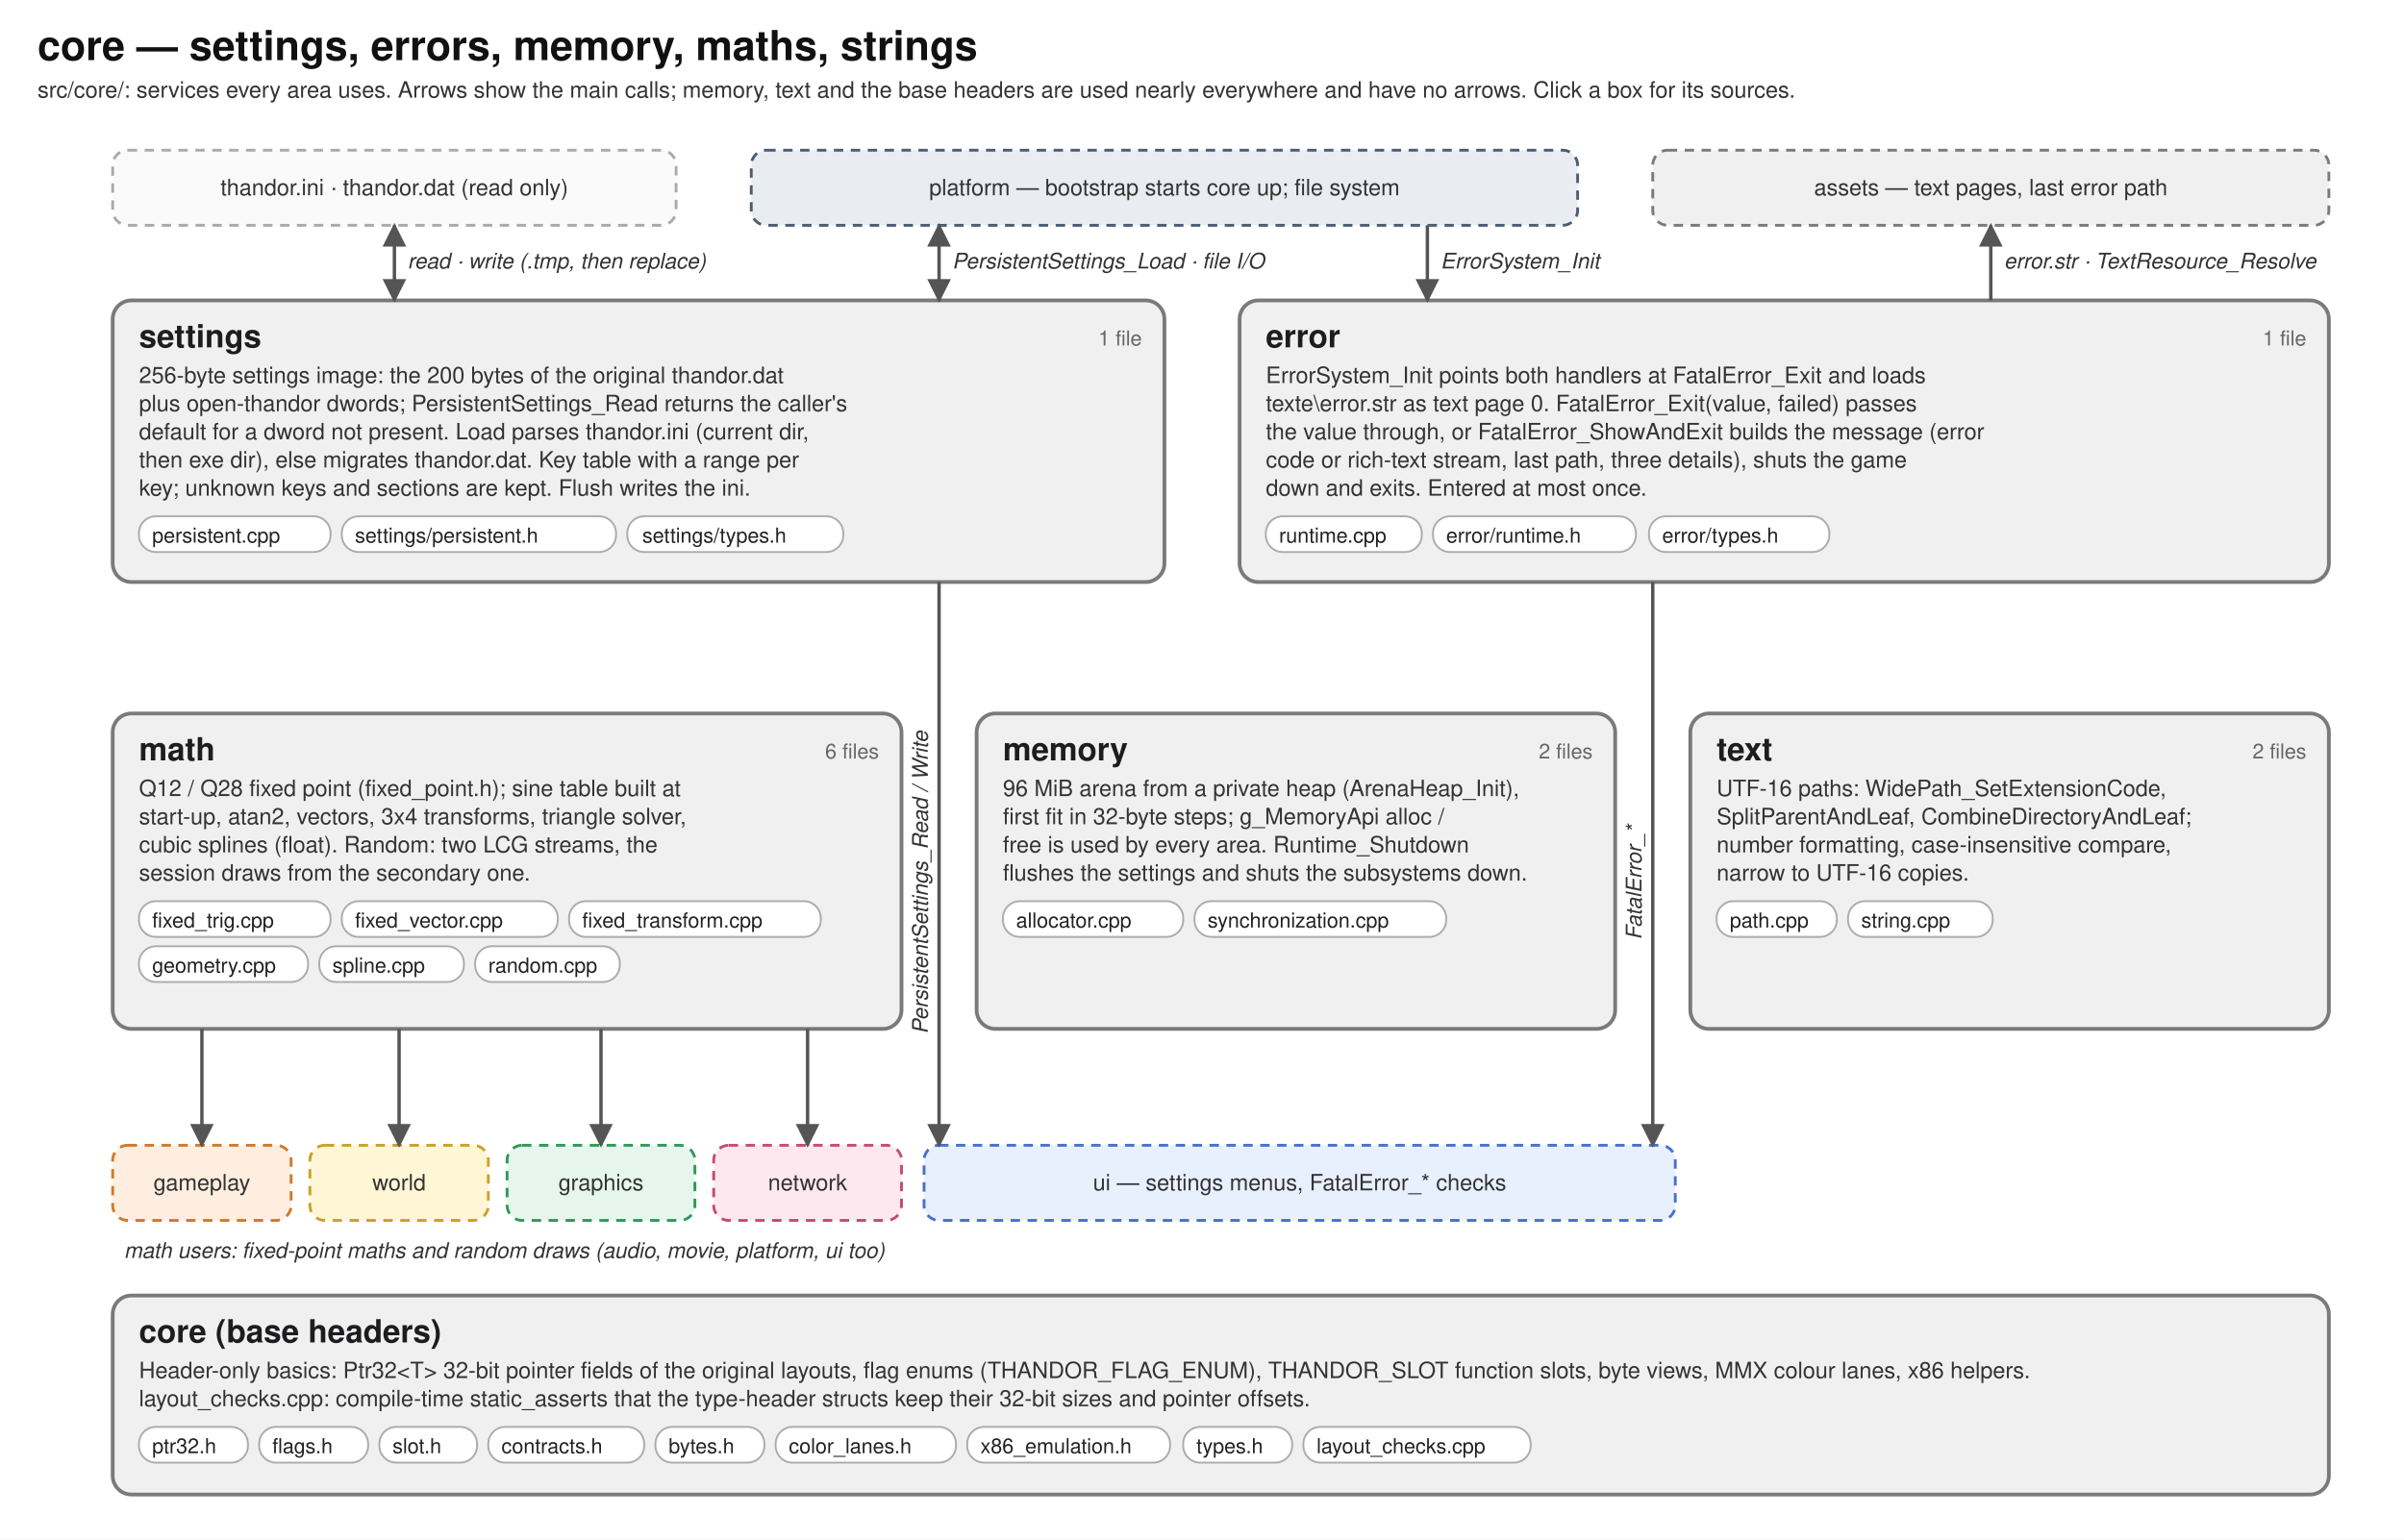
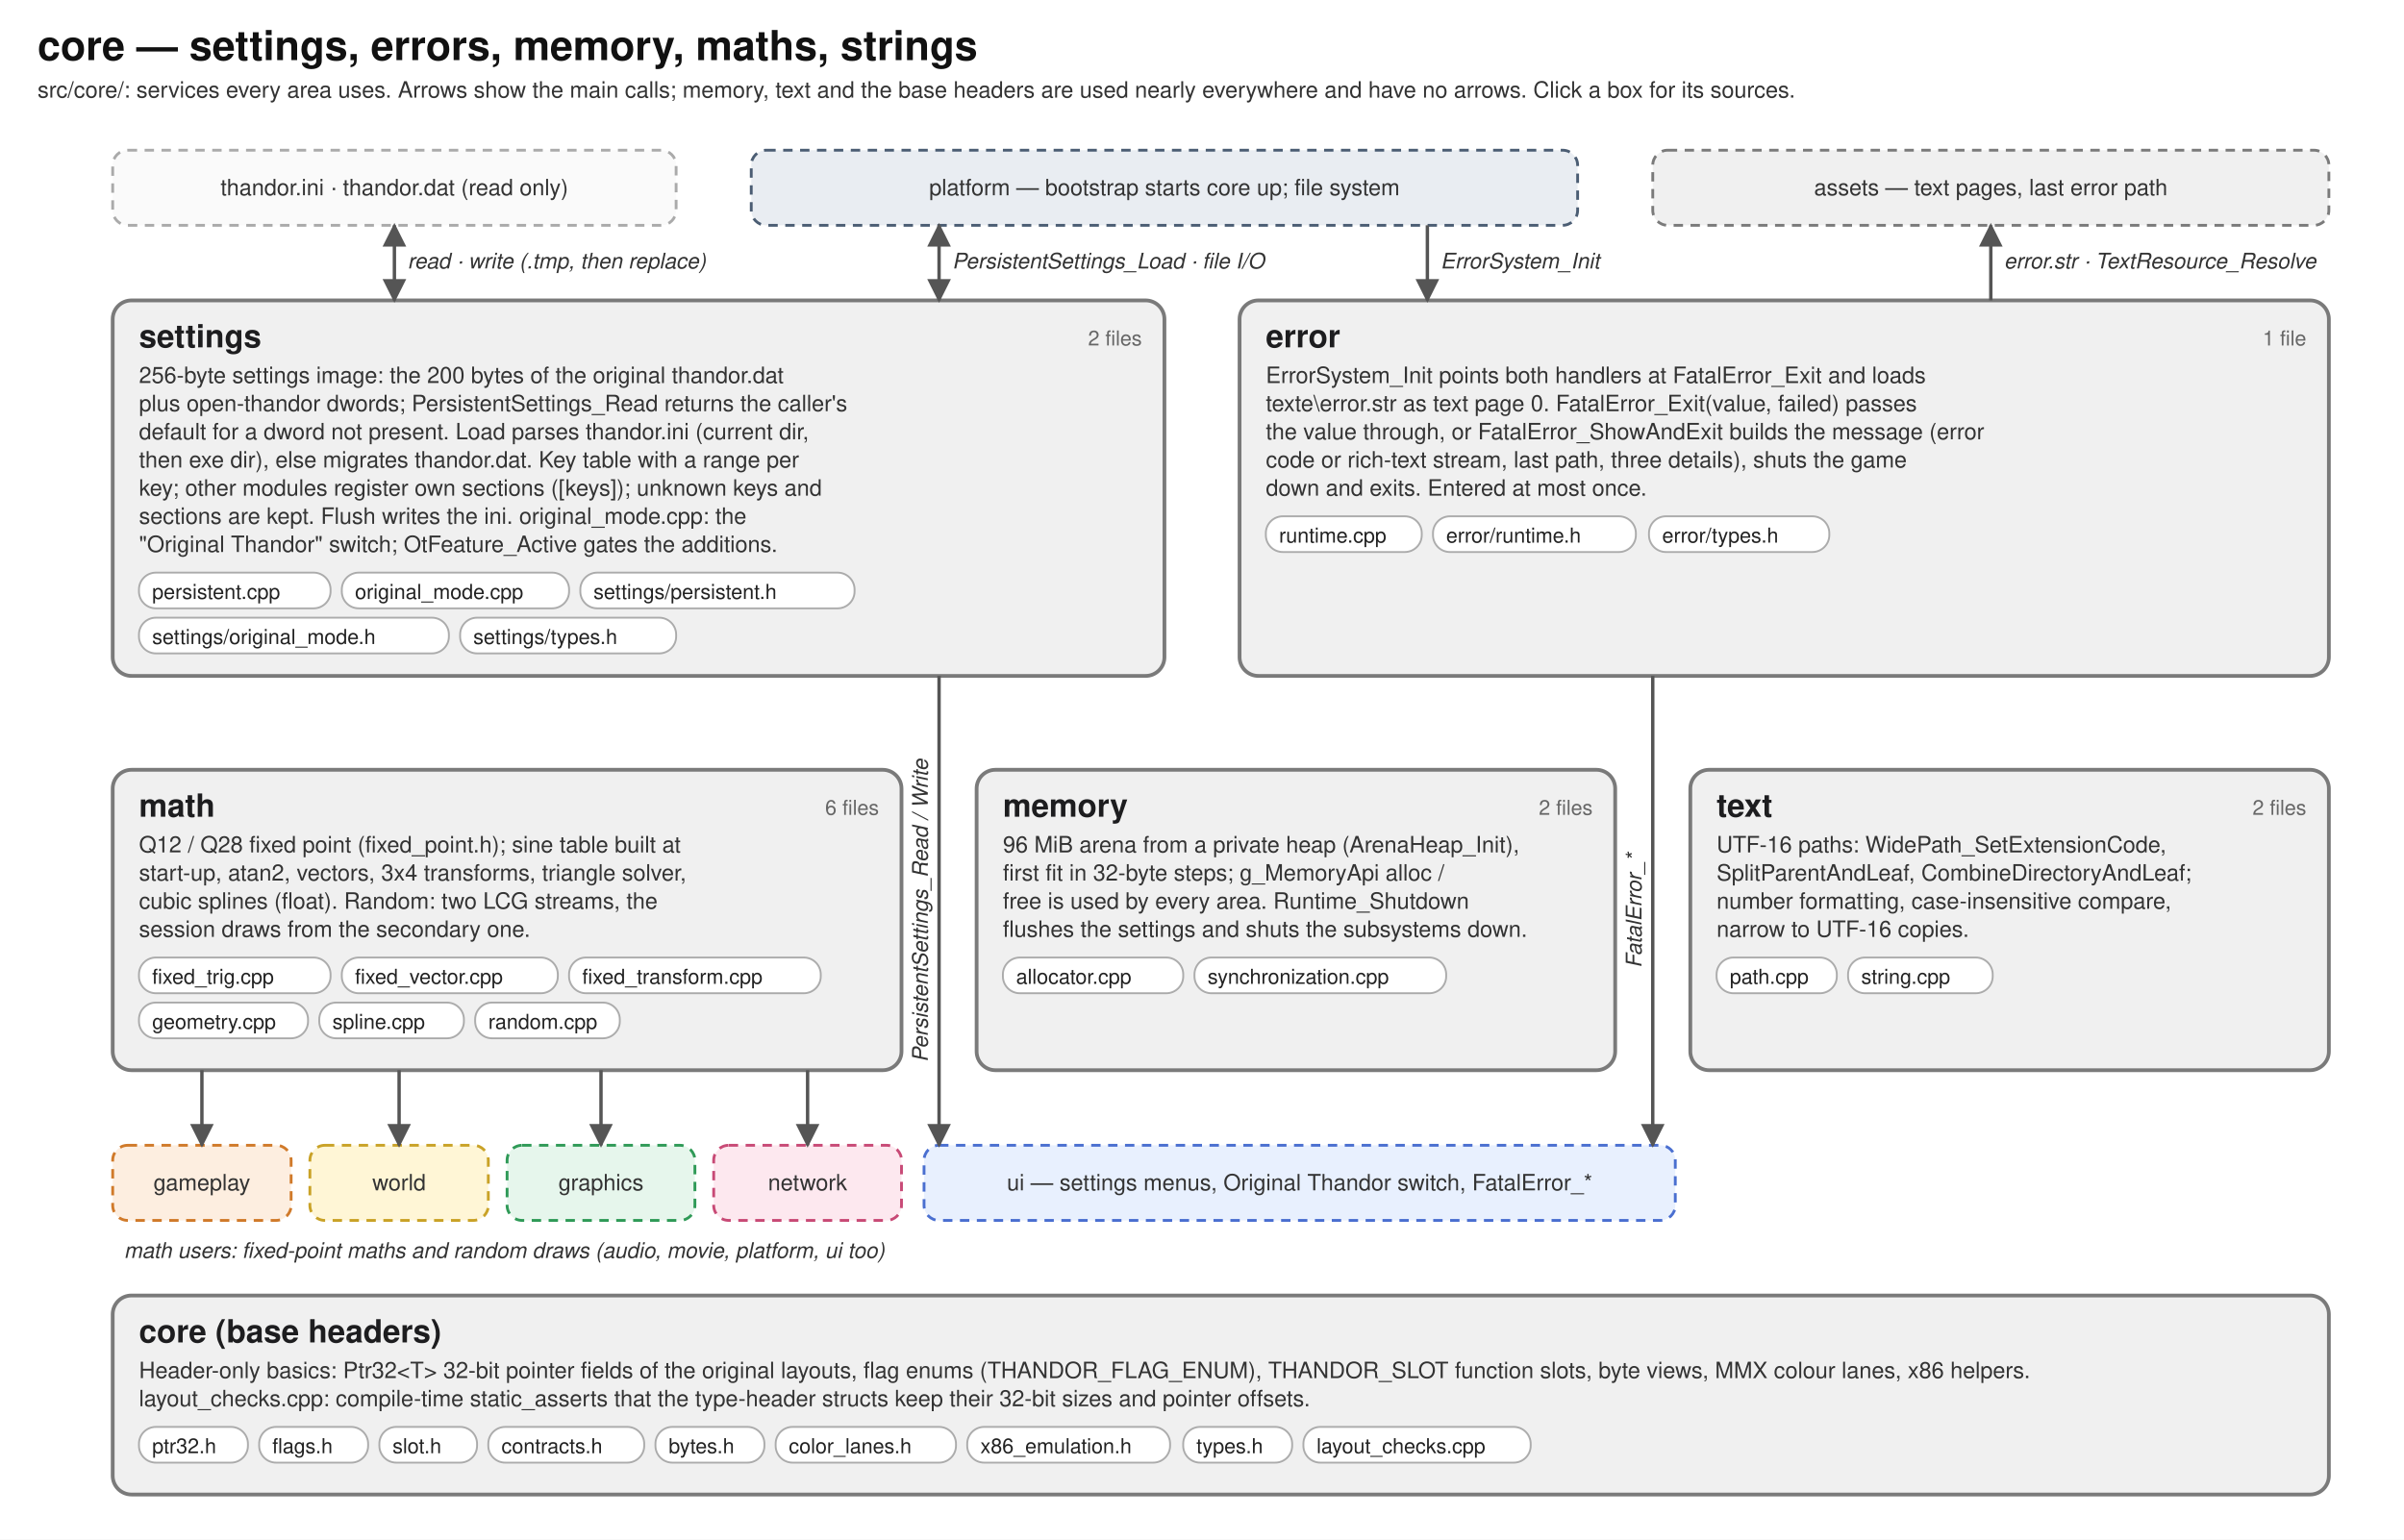
<svg xmlns="http://www.w3.org/2000/svg" viewBox="0 0 1280 820" width="1280" height="820" font-family="Segoe UI, Helvetica, Arial, sans-serif">
  <defs>
    <marker id="ar" viewBox="0 0 10 10" refX="9" refY="5" markerWidth="7" markerHeight="7" orient="auto-start-reverse">
      <path d="M0,0 L10,5 L0,10 z" fill="#555" />
    </marker>
    <style>.t{font-size:17px;font-weight:700;fill:#1d1d1f}.d{font-size:12px;fill:#333}.m{font-size:11px;fill:#222}.f{font-size:11px;fill:#666}.l{font-size:11.5px;fill:#333;font-style:italic}.h{font-size:11px;font-weight:700;fill:#888;letter-spacing:1.5px}</style>
  </defs>
  <rect width="1280" height="820" fill="#fff" />
  <text x="20" y="32" style="font-size:22px;font-weight:700;fill:#111">core — settings, errors, memory, maths, strings</text>
  <text x="20" y="52" class="d">src/core/: services every area uses. Arrows show the main calls; memory, text and the base headers are used nearly everywhere and have no arrows. Click a box for its sources.</text>
  <rect x="60" y="80" width="300" height="40" rx="8" fill="#fafafa" stroke="#aaaaaa" stroke-width="1.5" stroke-dasharray="5 4" />
  <text x="210.0" y="104.0" class="d" text-anchor="middle">thandor.ini · thandor.dat (read only)</text>
  <a href="../platform/README.md">
    <g>
      <rect x="400" y="80" width="440" height="40" rx="8" fill="#e9edf2" stroke="#4b5d73" stroke-width="1.5" stroke-dasharray="5 4" />
      <text x="620.0" y="104.0" class="d" text-anchor="middle">platform — bootstrap starts core up; file system</text>
    </g>
  </a>
  <a href="../assets/README.md">
    <g>
      <rect x="880" y="80" width="360" height="40" rx="8" fill="#f0f0f0" stroke="#7a7a7a" stroke-width="1.5" stroke-dasharray="5 4" />
      <text x="1060.0" y="104.0" class="d" text-anchor="middle">assets — text pages, last error path</text>
    </g>
  </a>
  <a href="../../../src/core/settings/">
    <g>
-       <rect x="60" y="160" width="560" height="150" rx="10" fill="#f0f0f0" stroke="#7a7a7a" stroke-width="2" />
+       <rect x="60" y="160" width="560" height="200" rx="10" fill="#f0f0f0" stroke="#7a7a7a" stroke-width="2" />
      <text x="74" y="185" class="t">settings</text>
-       <text x="608" y="184" class="f" text-anchor="end">1 file</text>
+       <text x="608" y="184" class="f" text-anchor="end">2 files</text>
      <text x="74" y="204" class="d">256-byte settings image: the 200 bytes of the original thandor.dat</text>
      <text x="74" y="219" class="d">plus open-thandor dwords; PersistentSettings_Read returns the caller's</text>
      <text x="74" y="234" class="d">default for a dword not present. Load parses thandor.ini (current dir,</text>
      <text x="74" y="249" class="d">then exe dir), else migrates thandor.dat. Key table with a range per</text>
-       <text x="74" y="264" class="d">key; unknown keys and sections are kept. Flush writes the ini.</text>
-       <rect x="74" y="275" width="102" height="19" rx="9" fill="#fff" stroke="#7a7a7a" stroke-opacity="0.6" />
-       <text x="81" y="289" class="m">persistent.cpp</text>
-       <rect x="182" y="275" width="146" height="19" rx="9" fill="#fff" stroke="#7a7a7a" stroke-opacity="0.6" />
-       <text x="189" y="289" class="m">settings/persistent.h</text>
-       <rect x="334" y="275" width="115" height="19" rx="9" fill="#fff" stroke="#7a7a7a" stroke-opacity="0.6" />
-       <text x="342" y="289" class="m">settings/types.h</text>
+       <text x="74" y="264" class="d">key; other modules register own sections ([keys]); unknown keys and</text>
+       <text x="74" y="279" class="d">sections are kept. Flush writes the ini. original_mode.cpp: the</text>
+       <text x="74" y="294" class="d">"Original Thandor" switch; OtFeature_Active gates the additions.</text>
+       <rect x="74" y="305" width="102" height="19" rx="9" fill="#fff" stroke="#7a7a7a" stroke-opacity="0.6" />
+       <text x="81" y="319" class="m">persistent.cpp</text>
+       <rect x="182" y="305" width="121" height="19" rx="9" fill="#fff" stroke="#7a7a7a" stroke-opacity="0.6" />
+       <text x="189" y="319" class="m">original_mode.cpp</text>
+       <rect x="309" y="305" width="146" height="19" rx="9" fill="#fff" stroke="#7a7a7a" stroke-opacity="0.6" />
+       <text x="316" y="319" class="m">settings/persistent.h</text>
+       <rect x="74" y="329" width="165" height="19" rx="9" fill="#fff" stroke="#7a7a7a" stroke-opacity="0.6" />
+       <text x="81" y="343" class="m">settings/original_mode.h</text>
+       <rect x="245" y="329" width="115" height="19" rx="9" fill="#fff" stroke="#7a7a7a" stroke-opacity="0.6" />
+       <text x="252" y="343" class="m">settings/types.h</text>
    </g>
  </a>
  <a href="../../../src/core/error/">
    <g>
-       <rect x="660" y="160" width="580" height="150" rx="10" fill="#f0f0f0" stroke="#7a7a7a" stroke-width="2" />
+       <rect x="660" y="160" width="580" height="200" rx="10" fill="#f0f0f0" stroke="#7a7a7a" stroke-width="2" />
      <text x="674" y="185" class="t">error</text>
      <text x="1228" y="184" class="f" text-anchor="end">1 file</text>
      <text x="674" y="204" class="d">ErrorSystem_Init points both handlers at FatalError_Exit and loads</text>
      <text x="674" y="219" class="d">texte\error.str as text page 0. FatalError_Exit(value, failed) passes</text>
      <text x="674" y="234" class="d">the value through, or FatalError_ShowAndExit builds the message (error</text>
      <text x="674" y="249" class="d">code or rich-text stream, last path, three details), shuts the game</text>
      <text x="674" y="264" class="d">down and exits. Entered at most once.</text>
      <rect x="674" y="275" width="83" height="19" rx="9" fill="#fff" stroke="#7a7a7a" stroke-opacity="0.6" />
      <text x="681" y="289" class="m">runtime.cpp</text>
      <rect x="763" y="275" width="108" height="19" rx="9" fill="#fff" stroke="#7a7a7a" stroke-opacity="0.6" />
      <text x="770" y="289" class="m">error/runtime.h</text>
      <rect x="878" y="275" width="96" height="19" rx="9" fill="#fff" stroke="#7a7a7a" stroke-opacity="0.6" />
      <text x="885" y="289" class="m">error/types.h</text>
    </g>
  </a>
  <path d="M210,120 L210,160" stroke="#555" stroke-width="1.8" fill="none" marker-end="url(#ar)" marker-start="url(#ar)" />
  <text x="217" y="143" class="l" text-anchor="start">read · write (.tmp, then replace)</text>
  <path d="M500,120 L500,160" stroke="#555" stroke-width="1.8" fill="none" marker-end="url(#ar)" marker-start="url(#ar)" />
  <text x="507" y="143" class="l" text-anchor="start">PersistentSettings_Load · file I/O</text>
  <path d="M760,120 L760,160" stroke="#555" stroke-width="1.8" fill="none" marker-end="url(#ar)" />
  <text x="767" y="143" class="l" text-anchor="start">ErrorSystem_Init</text>
  <path d="M1060,160 L1060,120" stroke="#555" stroke-width="1.8" fill="none" marker-end="url(#ar)" />
  <text x="1067" y="143" class="l" text-anchor="start">error.str · TextResource_Resolve</text>
  <a href="../../../src/core/math/">
    <g>
-       <rect x="60" y="380" width="420" height="168" rx="10" fill="#f0f0f0" stroke="#7a7a7a" stroke-width="2" />
-       <text x="74" y="405" class="t">math</text>
-       <text x="468" y="404" class="f" text-anchor="end">6 files</text>
-       <text x="74" y="424" class="d">Q12 / Q28 fixed point (fixed_point.h); sine table built at</text>
-       <text x="74" y="439" class="d">start-up, atan2, vectors, 3x4 transforms, triangle solver,</text>
-       <text x="74" y="454" class="d">cubic splines (float). Random: two LCG streams, the</text>
-       <text x="74" y="469" class="d">session draws from the secondary one.</text>
-       <rect x="74" y="480" width="102" height="19" rx="9" fill="#fff" stroke="#7a7a7a" stroke-opacity="0.6" />
-       <text x="81" y="494" class="m">fixed_trig.cpp</text>
-       <rect x="182" y="480" width="115" height="19" rx="9" fill="#fff" stroke="#7a7a7a" stroke-opacity="0.6" />
-       <text x="189" y="494" class="m">fixed_vector.cpp</text>
-       <rect x="303" y="480" width="134" height="19" rx="9" fill="#fff" stroke="#7a7a7a" stroke-opacity="0.6" />
-       <text x="310" y="494" class="m">fixed_transform.cpp</text>
-       <rect x="74" y="504" width="90" height="19" rx="9" fill="#fff" stroke="#7a7a7a" stroke-opacity="0.6" />
-       <text x="81" y="518" class="m">geometry.cpp</text>
-       <rect x="170" y="504" width="77" height="19" rx="9" fill="#fff" stroke="#7a7a7a" stroke-opacity="0.6" />
-       <text x="177" y="518" class="m">spline.cpp</text>
-       <rect x="253" y="504" width="77" height="19" rx="9" fill="#fff" stroke="#7a7a7a" stroke-opacity="0.6" />
-       <text x="260" y="518" class="m">random.cpp</text>
+       <rect x="60" y="410" width="420" height="160" rx="10" fill="#f0f0f0" stroke="#7a7a7a" stroke-width="2" />
+       <text x="74" y="435" class="t">math</text>
+       <text x="468" y="434" class="f" text-anchor="end">6 files</text>
+       <text x="74" y="454" class="d">Q12 / Q28 fixed point (fixed_point.h); sine table built at</text>
+       <text x="74" y="469" class="d">start-up, atan2, vectors, 3x4 transforms, triangle solver,</text>
+       <text x="74" y="484" class="d">cubic splines (float). Random: two LCG streams, the</text>
+       <text x="74" y="499" class="d">session draws from the secondary one.</text>
+       <rect x="74" y="510" width="102" height="19" rx="9" fill="#fff" stroke="#7a7a7a" stroke-opacity="0.6" />
+       <text x="81" y="524" class="m">fixed_trig.cpp</text>
+       <rect x="182" y="510" width="115" height="19" rx="9" fill="#fff" stroke="#7a7a7a" stroke-opacity="0.6" />
+       <text x="189" y="524" class="m">fixed_vector.cpp</text>
+       <rect x="303" y="510" width="134" height="19" rx="9" fill="#fff" stroke="#7a7a7a" stroke-opacity="0.6" />
+       <text x="310" y="524" class="m">fixed_transform.cpp</text>
+       <rect x="74" y="534" width="90" height="19" rx="9" fill="#fff" stroke="#7a7a7a" stroke-opacity="0.6" />
+       <text x="81" y="548" class="m">geometry.cpp</text>
+       <rect x="170" y="534" width="77" height="19" rx="9" fill="#fff" stroke="#7a7a7a" stroke-opacity="0.6" />
+       <text x="177" y="548" class="m">spline.cpp</text>
+       <rect x="253" y="534" width="77" height="19" rx="9" fill="#fff" stroke="#7a7a7a" stroke-opacity="0.6" />
+       <text x="260" y="548" class="m">random.cpp</text>
    </g>
  </a>
  <a href="../../../src/core/memory/">
    <g>
-       <rect x="520" y="380" width="340" height="168" rx="10" fill="#f0f0f0" stroke="#7a7a7a" stroke-width="2" />
-       <text x="534" y="405" class="t">memory</text>
-       <text x="848" y="404" class="f" text-anchor="end">2 files</text>
-       <text x="534" y="424" class="d">96 MiB arena from a private heap (ArenaHeap_Init),</text>
-       <text x="534" y="439" class="d">first fit in 32-byte steps; g_MemoryApi alloc /</text>
-       <text x="534" y="454" class="d">free is used by every area. Runtime_Shutdown</text>
-       <text x="534" y="469" class="d">flushes the settings and shuts the subsystems down.</text>
-       <rect x="534" y="480" width="96" height="19" rx="9" fill="#fff" stroke="#7a7a7a" stroke-opacity="0.6" />
-       <text x="541" y="494" class="m">allocator.cpp</text>
-       <rect x="636" y="480" width="134" height="19" rx="9" fill="#fff" stroke="#7a7a7a" stroke-opacity="0.6" />
-       <text x="643" y="494" class="m">synchronization.cpp</text>
+       <rect x="520" y="410" width="340" height="160" rx="10" fill="#f0f0f0" stroke="#7a7a7a" stroke-width="2" />
+       <text x="534" y="435" class="t">memory</text>
+       <text x="848" y="434" class="f" text-anchor="end">2 files</text>
+       <text x="534" y="454" class="d">96 MiB arena from a private heap (ArenaHeap_Init),</text>
+       <text x="534" y="469" class="d">first fit in 32-byte steps; g_MemoryApi alloc /</text>
+       <text x="534" y="484" class="d">free is used by every area. Runtime_Shutdown</text>
+       <text x="534" y="499" class="d">flushes the settings and shuts the subsystems down.</text>
+       <rect x="534" y="510" width="96" height="19" rx="9" fill="#fff" stroke="#7a7a7a" stroke-opacity="0.6" />
+       <text x="541" y="524" class="m">allocator.cpp</text>
+       <rect x="636" y="510" width="134" height="19" rx="9" fill="#fff" stroke="#7a7a7a" stroke-opacity="0.6" />
+       <text x="643" y="524" class="m">synchronization.cpp</text>
    </g>
  </a>
  <a href="../../../src/core/text/">
    <g>
-       <rect x="900" y="380" width="340" height="168" rx="10" fill="#f0f0f0" stroke="#7a7a7a" stroke-width="2" />
-       <text x="914" y="405" class="t">text</text>
-       <text x="1228" y="404" class="f" text-anchor="end">2 files</text>
-       <text x="914" y="424" class="d">UTF-16 paths: WidePath_SetExtensionCode,</text>
-       <text x="914" y="439" class="d">SplitParentAndLeaf, CombineDirectoryAndLeaf;</text>
-       <text x="914" y="454" class="d">number formatting, case-insensitive compare,</text>
-       <text x="914" y="469" class="d">narrow to UTF-16 copies.</text>
-       <rect x="914" y="480" width="64" height="19" rx="9" fill="#fff" stroke="#7a7a7a" stroke-opacity="0.6" />
-       <text x="921" y="494" class="m">path.cpp</text>
-       <rect x="984" y="480" width="77" height="19" rx="9" fill="#fff" stroke="#7a7a7a" stroke-opacity="0.6" />
-       <text x="991" y="494" class="m">string.cpp</text>
+       <rect x="900" y="410" width="340" height="160" rx="10" fill="#f0f0f0" stroke="#7a7a7a" stroke-width="2" />
+       <text x="914" y="435" class="t">text</text>
+       <text x="1228" y="434" class="f" text-anchor="end">2 files</text>
+       <text x="914" y="454" class="d">UTF-16 paths: WidePath_SetExtensionCode,</text>
+       <text x="914" y="469" class="d">SplitParentAndLeaf, CombineDirectoryAndLeaf;</text>
+       <text x="914" y="484" class="d">number formatting, case-insensitive compare,</text>
+       <text x="914" y="499" class="d">narrow to UTF-16 copies.</text>
+       <rect x="914" y="510" width="64" height="19" rx="9" fill="#fff" stroke="#7a7a7a" stroke-opacity="0.6" />
+       <text x="921" y="524" class="m">path.cpp</text>
+       <rect x="984" y="510" width="77" height="19" rx="9" fill="#fff" stroke="#7a7a7a" stroke-opacity="0.6" />
+       <text x="991" y="524" class="m">string.cpp</text>
    </g>
  </a>
  <a href="../gameplay/README.md">
    <g>
      <rect x="60" y="610" width="95" height="40" rx="8" fill="#fdeee0" stroke="#d07a2a" stroke-width="1.5" stroke-dasharray="5 4" />
      <text x="107.5" y="634.0" class="d" text-anchor="middle">gameplay</text>
    </g>
  </a>
-   <path d="M107.5,548 L107.5,610" stroke="#555" stroke-width="1.8" fill="none" marker-end="url(#ar)" />
+   <path d="M107.5,570 L107.5,610" stroke="#555" stroke-width="1.8" fill="none" marker-end="url(#ar)" />
  <a href="../world/README.md">
    <g>
      <rect x="165" y="610" width="95" height="40" rx="8" fill="#fff6d6" stroke="#c9a227" stroke-width="1.5" stroke-dasharray="5 4" />
      <text x="212.5" y="634.0" class="d" text-anchor="middle">world</text>
    </g>
  </a>
-   <path d="M212.5,548 L212.5,610" stroke="#555" stroke-width="1.8" fill="none" marker-end="url(#ar)" />
+   <path d="M212.5,570 L212.5,610" stroke="#555" stroke-width="1.8" fill="none" marker-end="url(#ar)" />
  <a href="../graphics/README.md">
    <g>
      <rect x="270" y="610" width="100" height="40" rx="8" fill="#e6f6ec" stroke="#2f9a57" stroke-width="1.5" stroke-dasharray="5 4" />
      <text x="320.0" y="634.0" class="d" text-anchor="middle">graphics</text>
    </g>
  </a>
-   <path d="M320.0,548 L320.0,610" stroke="#555" stroke-width="1.8" fill="none" marker-end="url(#ar)" />
+   <path d="M320.0,570 L320.0,610" stroke="#555" stroke-width="1.8" fill="none" marker-end="url(#ar)" />
  <a href="../network/README.md">
    <g>
      <rect x="380" y="610" width="100" height="40" rx="8" fill="#fde8ef" stroke="#c84a76" stroke-width="1.5" stroke-dasharray="5 4" />
      <text x="430.0" y="634.0" class="d" text-anchor="middle">network</text>
    </g>
  </a>
-   <path d="M430.0,548 L430.0,610" stroke="#555" stroke-width="1.8" fill="none" marker-end="url(#ar)" />
+   <path d="M430.0,570 L430.0,610" stroke="#555" stroke-width="1.8" fill="none" marker-end="url(#ar)" />
  <text x="66" y="670" class="l" text-anchor="start">math users: fixed-point maths and random draws (audio, movie, platform, ui too)</text>
  <a href="../ui/README.md">
    <g>
      <rect x="492" y="610" width="400" height="40" rx="8" fill="#e8f0fe" stroke="#4a6fd0" stroke-width="1.5" stroke-dasharray="5 4" />
-       <text x="692.0" y="634.0" class="d" text-anchor="middle">ui — settings menus, FatalError_* checks</text>
+       <text x="692.0" y="634.0" class="d" text-anchor="middle">ui — settings menus, Original Thandor switch, FatalError_*</text>
    </g>
  </a>
-   <path d="M500,310 L500,610" stroke="#555" stroke-width="1.8" fill="none" marker-end="url(#ar)" />
-   <text x="494" y="470" class="l" text-anchor="middle" transform="rotate(-90 494 470)">PersistentSettings_Read / Write</text>
-   <path d="M880,310 L880,610" stroke="#555" stroke-width="1.8" fill="none" marker-end="url(#ar)" />
-   <text x="874" y="470" class="l" text-anchor="middle" transform="rotate(-90 874 470)">FatalError_*</text>
+   <path d="M500,360 L500,610" stroke="#555" stroke-width="1.8" fill="none" marker-end="url(#ar)" />
+   <text x="494" y="485" class="l" text-anchor="middle" transform="rotate(-90 494 485)">PersistentSettings_Read / Write</text>
+   <path d="M880,360 L880,610" stroke="#555" stroke-width="1.8" fill="none" marker-end="url(#ar)" />
+   <text x="874" y="485" class="l" text-anchor="middle" transform="rotate(-90 874 485)">FatalError_*</text>
  <a href="../../../include/thandor/core/">
    <g>
      <rect x="60" y="690" width="1180" height="106" rx="10" fill="#f0f0f0" stroke="#7a7a7a" stroke-width="2" />
      <text x="74" y="715" class="t">core (base headers)</text>
      <text x="74" y="734" class="d">Header-only basics: Ptr32&lt;T&gt; 32-bit pointer fields of the original layouts, flag enums (THANDOR_FLAG_ENUM), THANDOR_SLOT function slots, byte views, MMX colour lanes, x86 helpers.</text>
      <text x="74" y="749" class="d">layout_checks.cpp: compile-time static_asserts that the type-header structs keep their 32-bit sizes and pointer offsets.</text>
      <rect x="74" y="760" width="58" height="19" rx="9" fill="#fff" stroke="#7a7a7a" stroke-opacity="0.6" />
      <text x="81" y="774" class="m">ptr32.h</text>
      <rect x="138" y="760" width="58" height="19" rx="9" fill="#fff" stroke="#7a7a7a" stroke-opacity="0.6" />
      <text x="145" y="774" class="m">flags.h</text>
      <rect x="202" y="760" width="52" height="19" rx="9" fill="#fff" stroke="#7a7a7a" stroke-opacity="0.6" />
      <text x="209" y="774" class="m">slot.h</text>
      <rect x="260" y="760" width="83" height="19" rx="9" fill="#fff" stroke="#7a7a7a" stroke-opacity="0.6" />
      <text x="267" y="774" class="m">contracts.h</text>
      <rect x="349" y="760" width="58" height="19" rx="9" fill="#fff" stroke="#7a7a7a" stroke-opacity="0.6" />
      <text x="356" y="774" class="m">bytes.h</text>
      <rect x="413" y="760" width="96" height="19" rx="9" fill="#fff" stroke="#7a7a7a" stroke-opacity="0.6" />
      <text x="420" y="774" class="m">color_lanes.h</text>
      <rect x="515" y="760" width="108" height="19" rx="9" fill="#fff" stroke="#7a7a7a" stroke-opacity="0.6" />
      <text x="522" y="774" class="m">x86_emulation.h</text>
      <rect x="630" y="760" width="58" height="19" rx="9" fill="#fff" stroke="#7a7a7a" stroke-opacity="0.6" />
      <text x="637" y="774" class="m">types.h</text>
      <rect x="694" y="760" width="121" height="19" rx="9" fill="#fff" stroke="#7a7a7a" stroke-opacity="0.6" />
      <text x="701" y="774" class="m">layout_checks.cpp</text>
    </g>
  </a>
</svg>
